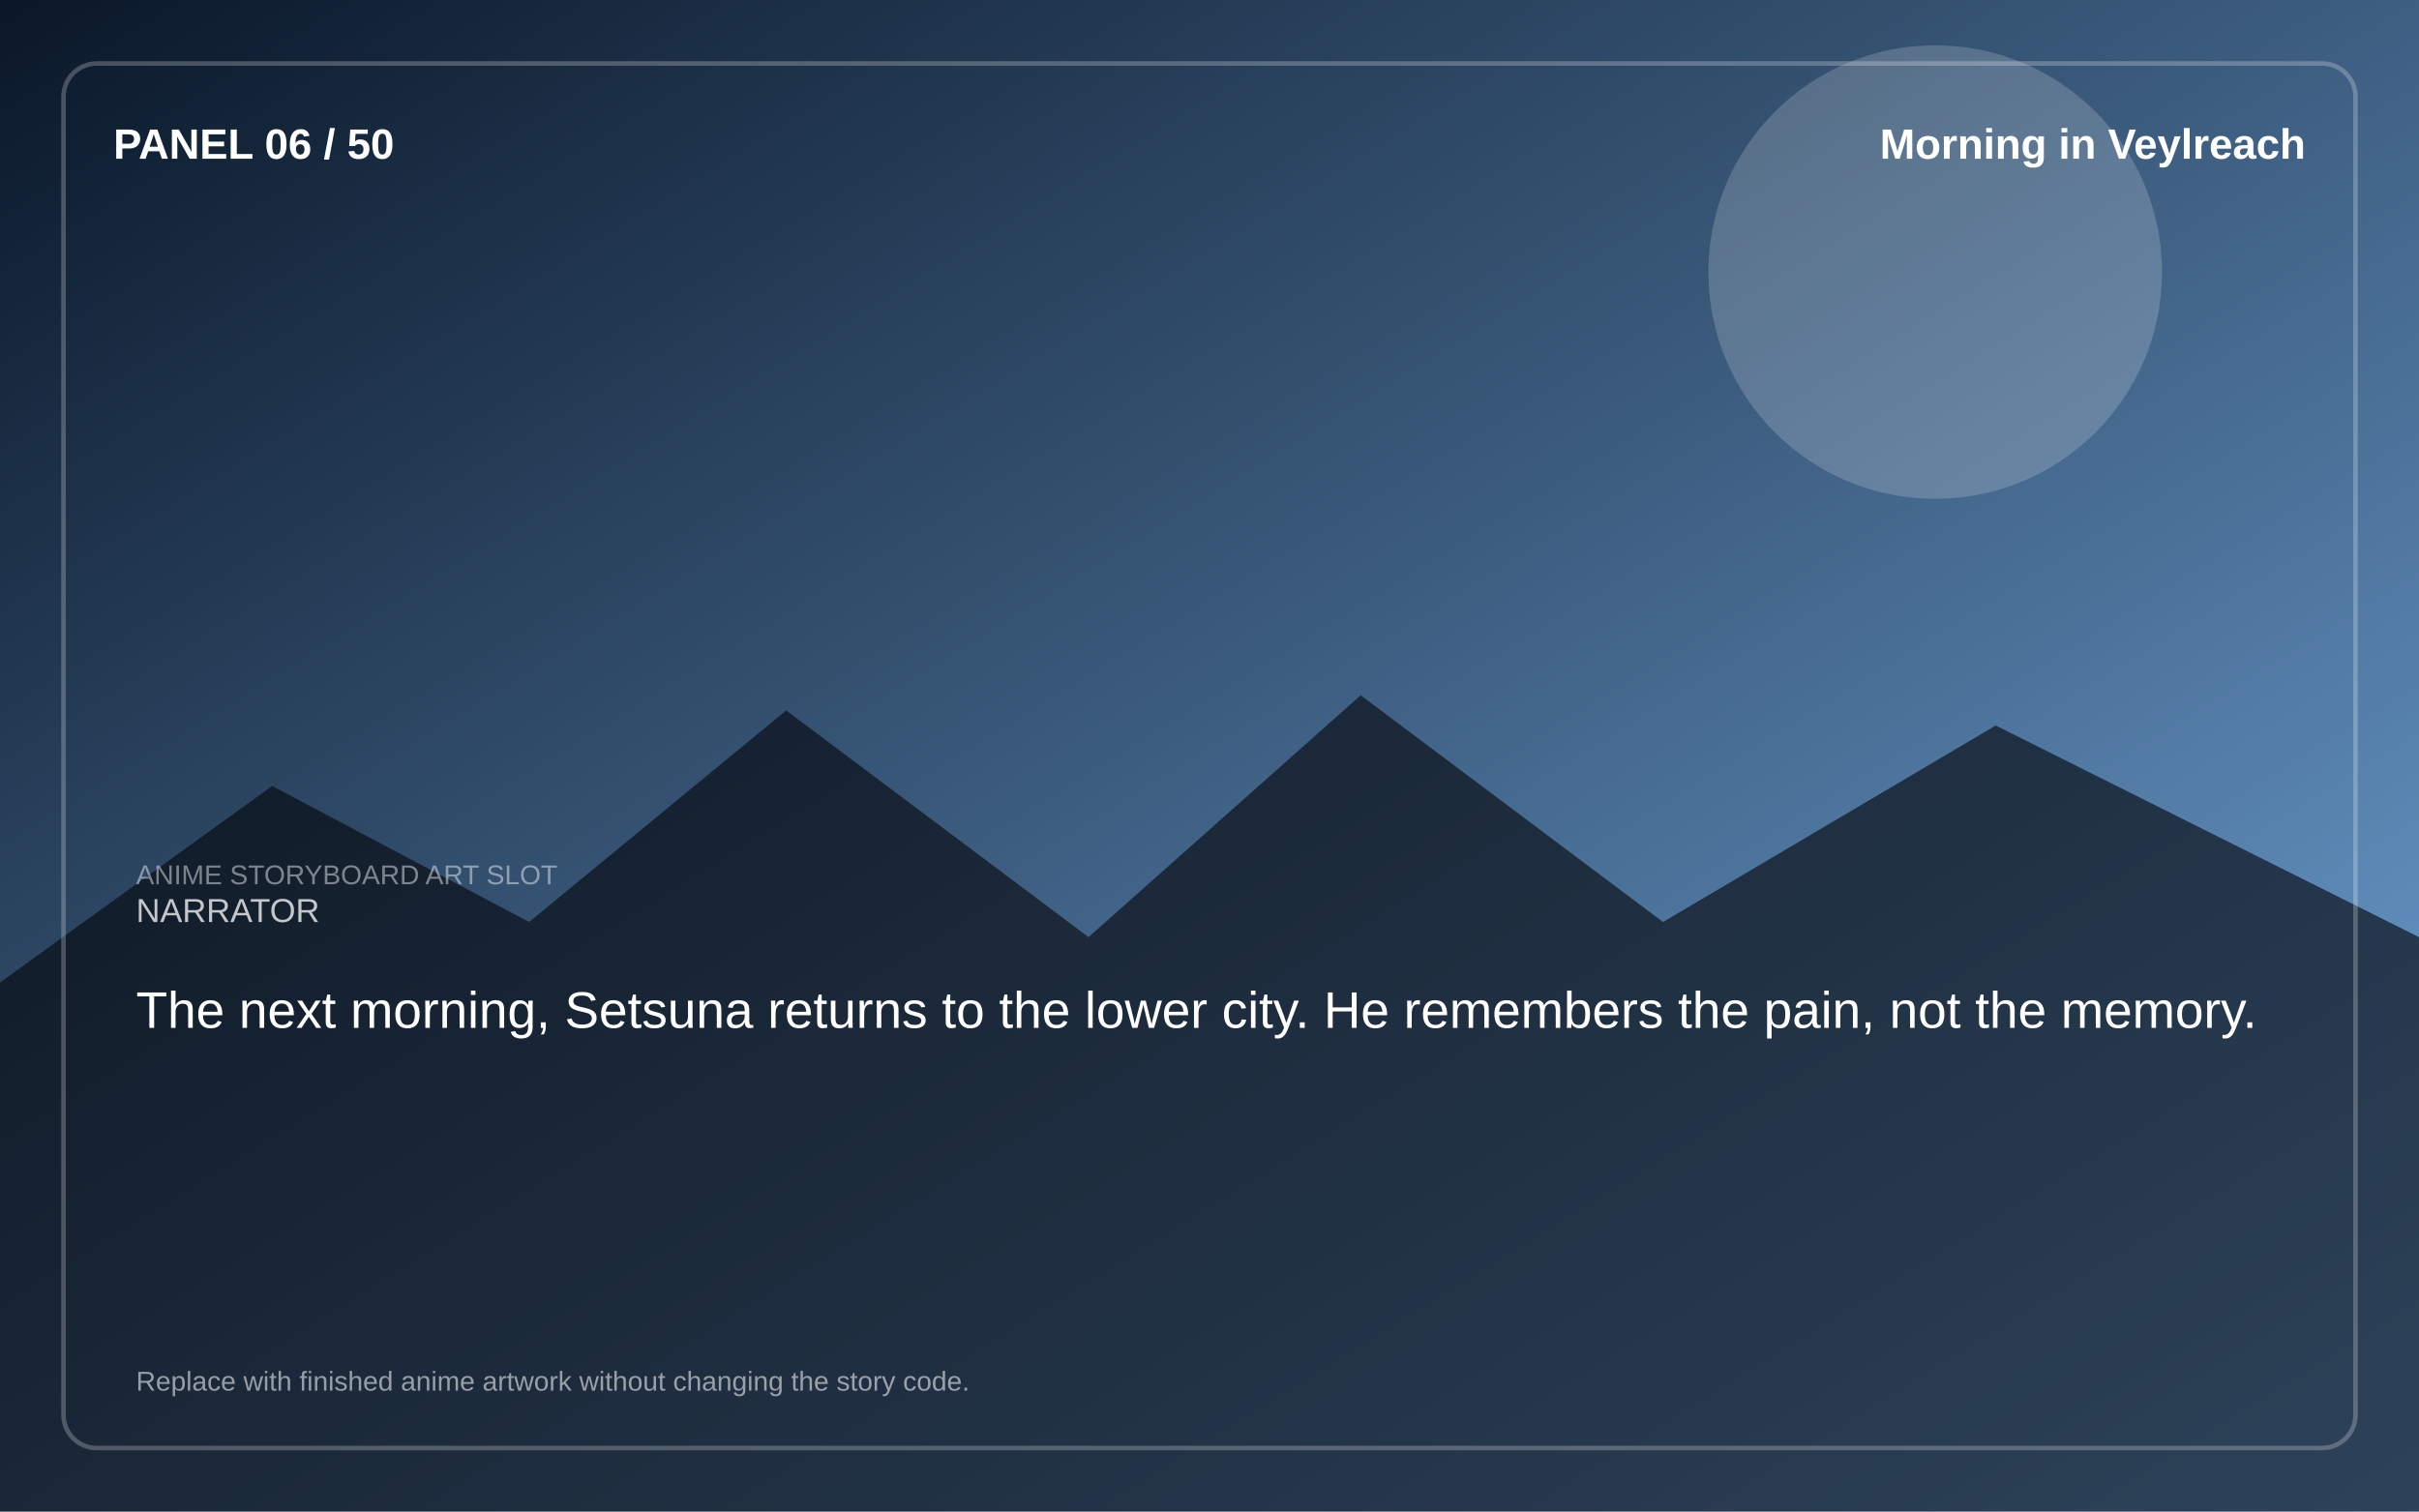
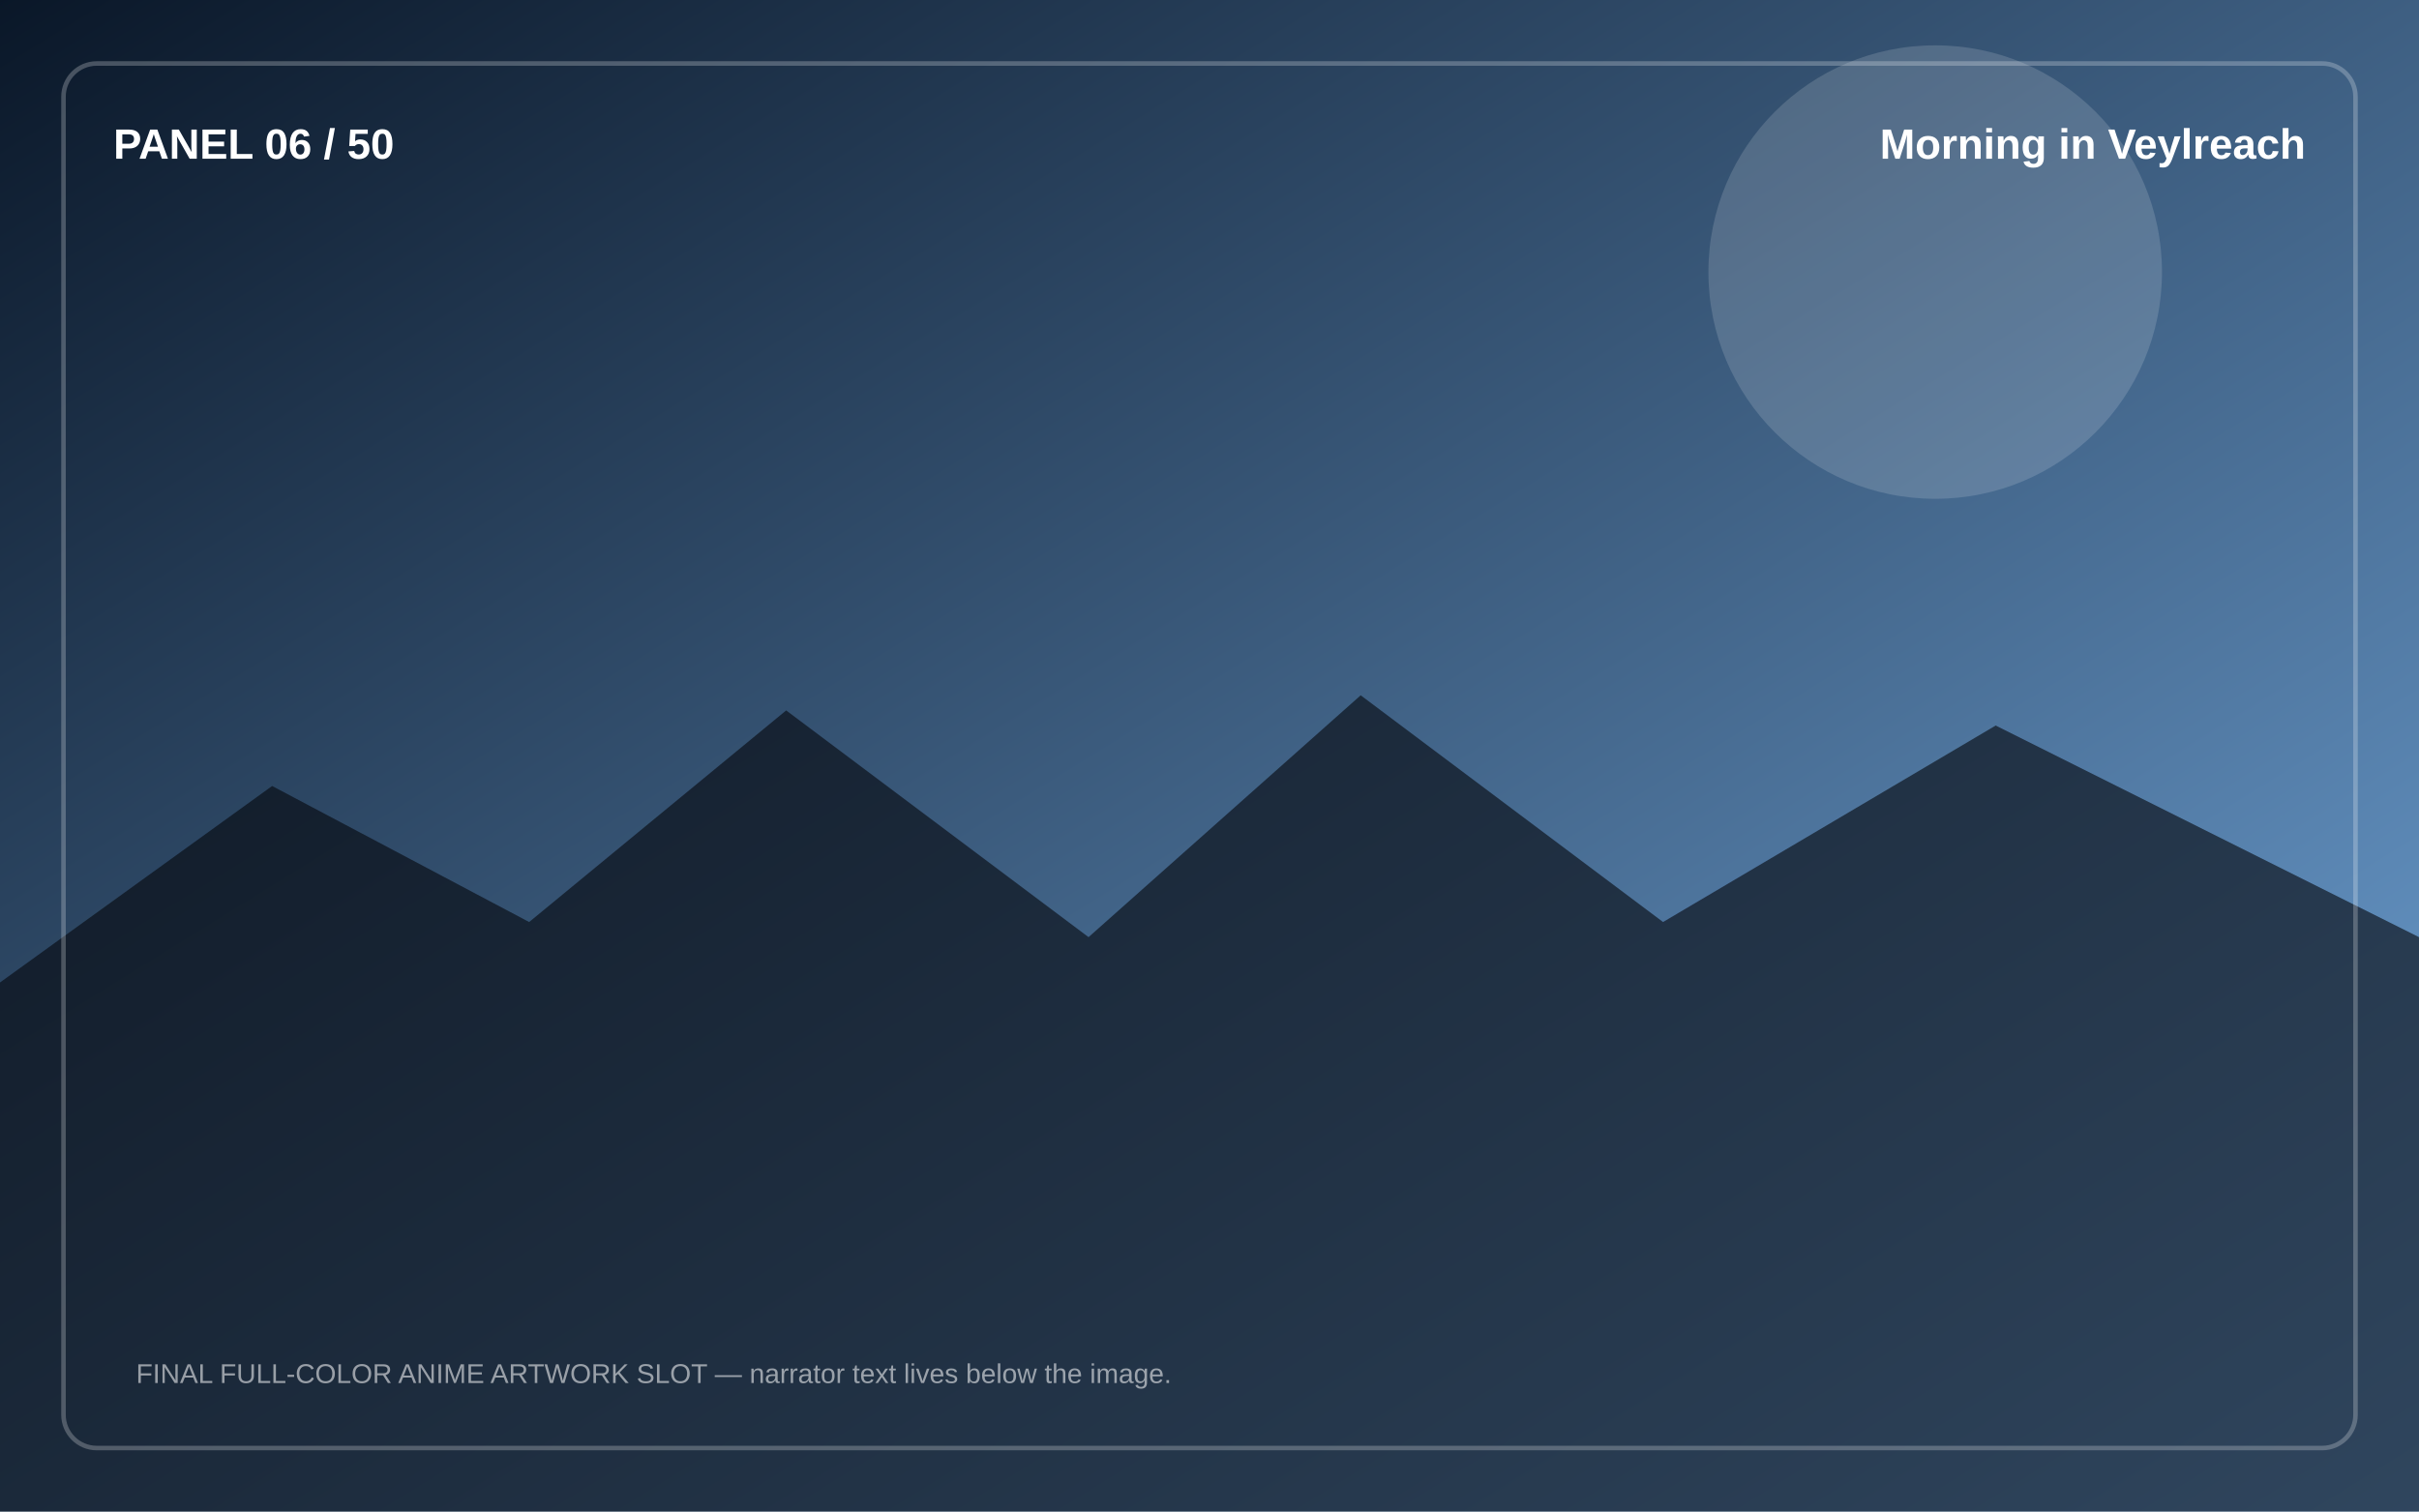
- <svg xmlns="http://www.w3.org/2000/svg" width="1600" height="1000">
+ <svg xmlns="http://www.w3.org/2000/svg" width="1600" height="1000" viewBox="0 0 1600 1000">
  <defs>
    <linearGradient id="g" x1="0" y1="0" x2="1" y2="1">
      <stop stop-color="#0a1728" />
      <stop offset="1" stop-color="#72a7dc" />
    </linearGradient>
  </defs>
  <rect width="1600" height="1000" fill="url(#g)" />
-   <circle cx="1280" cy="180" r="150" fill="#fff" opacity=".18" />
-   <path d="M0 650 L180 520 350 610 520 470 720 620 900 460 1100 610 1320 480 1600 620 1600 1000 0 1000Z" fill="#03050a" opacity=".62" />
+   <circle cx="1280" cy="180" r="150" fill="#fff" opacity=".15" />
+   <path d="M0 650 L180 520 350 610 520 470 720 620 900 460 1100 610 1320 480 1600 620 1600 1000 0 1000Z" fill="#03050a" opacity=".60" />
  <rect x="42" y="42" width="1516" height="916" rx="22" fill="none" stroke="#fff" stroke-opacity=".24" stroke-width="3" />
  <text x="75" y="105" fill="#fff" font-family="Arial,sans-serif" font-size="28" font-weight="700">PANEL 06 / 50</text>
  <text x="1525" y="105" text-anchor="end" fill="#fff" font-family="Arial,sans-serif" font-size="28" font-weight="700">Morning in Veylreach</text>
-   <text x="90" y="610" fill="#fff" opacity=".75" font-family="Arial,sans-serif" font-size="22">NARRATOR</text>
-   <text x="90" y="585" fill="#fff" opacity=".45" font-family="Arial,sans-serif" font-size="18">ANIME STORYBOARD ART SLOT</text>
-   <text x="90" y="680" fill="#fff" font-family="Arial,sans-serif" font-size="34">The next morning, Setsuna returns to the lower city. He remembers the pain, not the memory.</text>
-   <text x="90" y="920" fill="#fff" opacity=".55" font-family="Arial,sans-serif" font-size="18">Replace with finished anime artwork without changing the story code.</text>
+   <text x="90" y="915" fill="#fff" opacity=".55" font-family="Arial,sans-serif" font-size="18">FINAL FULL-COLOR ANIME ARTWORK SLOT — narrator text lives below the image.</text>
</svg>
